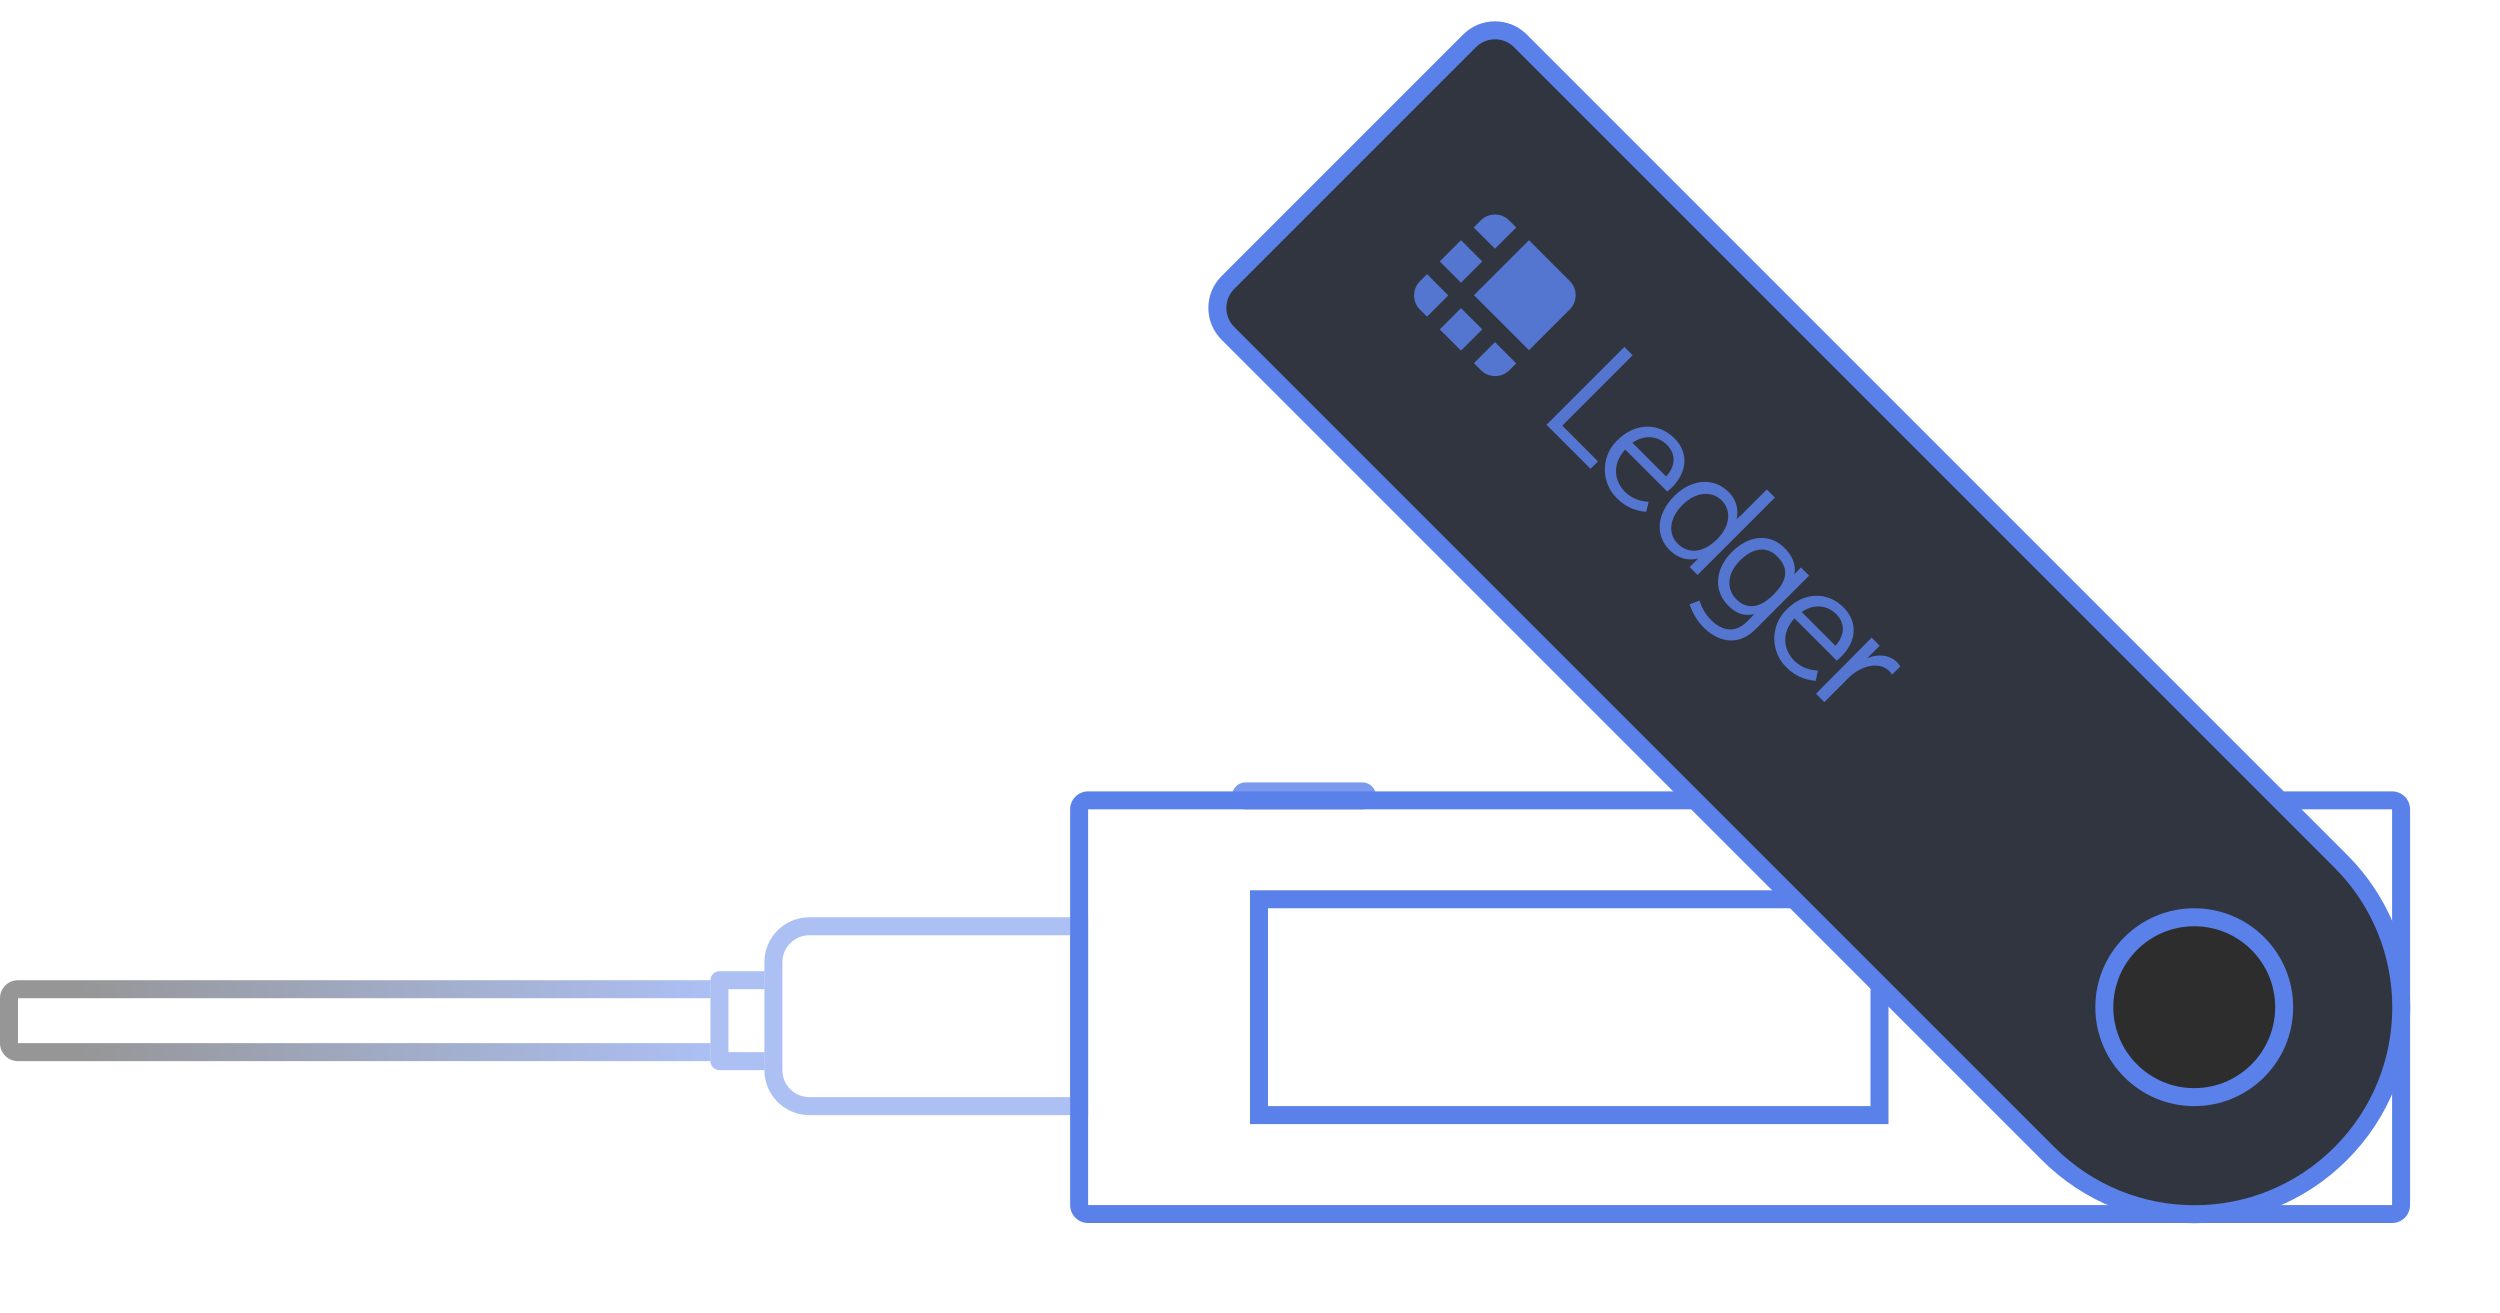
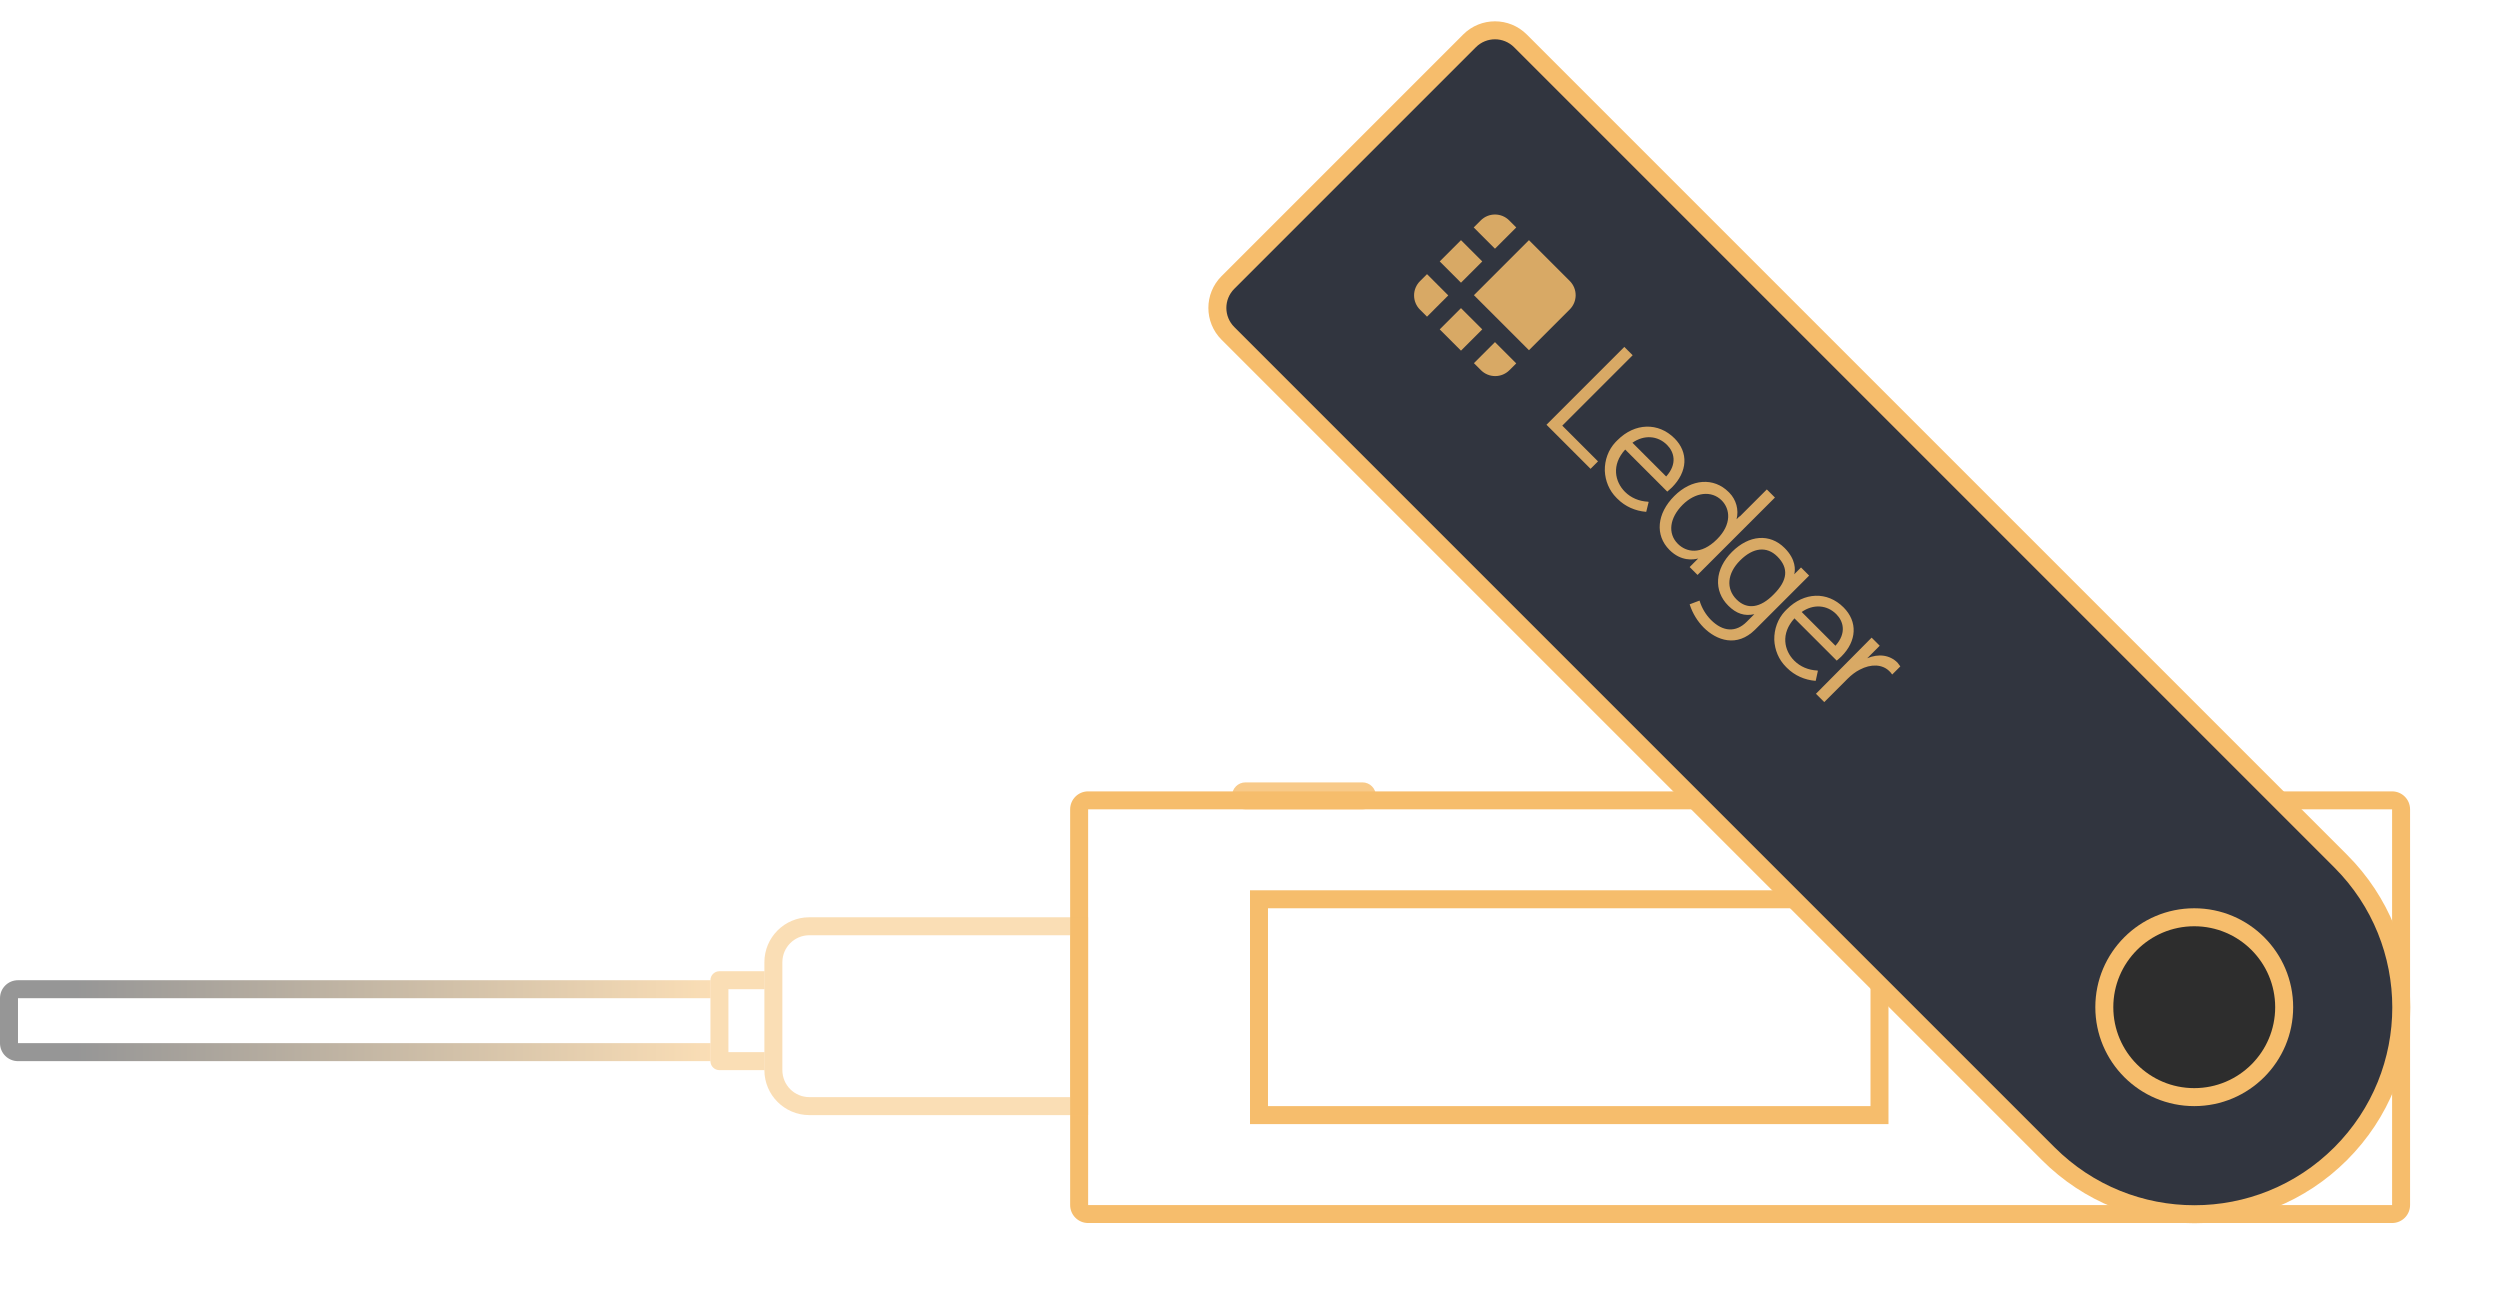
<svg xmlns="http://www.w3.org/2000/svg" width="278px" height="146px" viewBox="0 0 278 146" version="1.1">
  <defs>
    <linearGradient x1="100%" y1="0%" x2="10.616%" y2="0%" id="linearGradient-1">
-       <stop stop-color="#5A81EA" offset="0%" />
+       <stop stop-color="#F6BD6C" offset="0%" />
      <stop stop-color="#2D2D2D" offset="100%" />
    </linearGradient>
  </defs>
  <g id="Black-Version/Illustration/Ledger/Step1" stroke="none" stroke-width="1" fill="none" fill-rule="evenodd">
    <g id="Illustration/Dark/Ledger" fill-rule="nonzero">
-       <rect id="Rectangle-6" fill-opacity="0.8" fill="#5A81EA" x="137" y="87" width="16" height="3" rx="1.5" />
-       <rect id="Rectangle-6" fill-opacity="0.8" fill="#5A81EA" x="198" y="87" width="16" height="3" rx="1.5" />
-       <path d="M121,90 L121,134 L266,134 L266,90 L121,90 Z M121,88 L266,88 C267.105,88 268,88.895 268,90 L268,134 C268,135.105 267.105,136 266,136 L121,136 C119.895,136 119,135.105 119,134 L119,90 C119,88.895 119.895,88 121,88 Z" id="Rectangle-7" fill="#5A81EA" />
-       <path d="M141,101 L141,123 L208,123 L208,101 L141,101 Z M139,99 L210,99 L210,125 L139,125 L139,99 Z" id="Rectangle-7" fill="#5A81EA" />
+       <rect id="Rectangle-6" fill-opacity="0.8" fill="#F6BD6C" x="137" y="87" width="16" height="3" rx="1.5" />
+       <rect id="Rectangle-6" fill-opacity="0.8" fill="#F6BD6C" x="198" y="87" width="16" height="3" rx="1.5" />
+       <path d="M121,90 L121,134 L266,134 L266,90 L121,90 Z M121,88 L266,88 C267.105,88 268,88.895 268,90 L268,134 C268,135.105 267.105,136 266,136 L121,136 C119.895,136 119,135.105 119,134 L119,90 C119,88.895 119.895,88 121,88 Z" id="Rectangle-7" fill="#F6BD6C" />
+       <path d="M141,101 L141,123 L208,123 L208,101 L141,101 Z M139,99 L210,99 L210,125 L139,125 L139,99 Z" id="Rectangle-7" fill="#F6BD6C" />
      <g id="lepestok" transform="translate(205.132, 73.132) rotate(45) translate(-205.132, -73.132) translate(126.132, 49.132)">
-         <path d="M5,-1.8189894e-12 L134,-1.78701498e-12 C147.255,-1.80122251e-12 158,10.745 158,24 C158,37.255 147.255,48 134,48 L5,48 C2.239,48 5.45730639e-12,45.761 5.45696821e-12,43 L5.45696821e-12,5 C5.45663003e-12,2.239 2.239,-1.81848214e-12 5,-1.8189894e-12 Z" id="Rectangle-7" fill="#5A81EA" />
+         <path d="M5,-1.8189894e-12 L134,-1.78701498e-12 C147.255,-1.80122251e-12 158,10.745 158,24 C158,37.255 147.255,48 134,48 L5,48 C2.239,48 5.45730639e-12,45.761 5.45696821e-12,43 L5.45696821e-12,5 C5.45663003e-12,2.239 2.239,-1.81848214e-12 5,-1.8189894e-12 Z" id="Rectangle-7" fill="#F6BD6C" />
        <path d="M5,2 C3.343,2 2,3.343 2,5 L2,43 C2,44.657 3.343,46 5,46 L134,46 C146.15,46 156,36.15 156,24 C156,11.85 146.15,2 134,2 L5,2 Z" id="Path" fill="#31353F" />
-         <g id="ledger" opacity="0.85" transform="translate(16, 15.9)" fill="#5A81EA">
+         <g id="ledger" opacity="0.85" transform="translate(16, 15.9)" fill="#F6BD6C">
          <g id="ledger-logo" transform="translate(-0, 0.1)">
            <path d="M11.757,2.15814296e-13 L5.344,-5.44814793e-06 L5.344,8.654 L13.998,8.654 L13.998,2.241 C13.999,1.646 13.763,1.076 13.343,0.655 C12.922,0.234 12.351,-0.001 11.757,2.15814296e-13 Z M3.344,-5.44814793e-06 L2.241,2.15238717e-13 C1.646,-0.001 1.076,0.234 0.655,0.655 C0.234,1.076 -0.001,1.646 2.88128845e-15,2.241 L-5.44814814e-06,3.344 L3.344,3.344 L3.344,-5.44814793e-06 Z M2.33683346e-15,5.344 L3.344,5.344 L3.344,8.688 L2.33683346e-15,8.688 L2.33683346e-15,5.344 Z M10.688,13.998 L11.791,13.998 C12.386,13.999 12.957,13.763 13.377,13.343 C13.798,12.922 14.034,12.351 14.032,11.757 L14.032,10.688 L10.688,10.688 L10.688,13.998 Z M5.344,10.688 L8.688,10.688 L8.688,14.032 L5.344,14.032 L5.344,10.688 Z M-5.44814814e-06,10.688 L2.42338667e-15,11.791 C-0.001,12.386 0.234,12.957 0.655,13.377 C1.076,13.798 1.646,14.034 2.241,14.032 L3.344,14.032 L3.344,10.688 L-5.44814814e-06,10.688 Z M22.548,0.896 L21.237,0.896 L21.237,13.136 L28.167,13.136 L28.167,11.964 L22.548,11.964 L22.548,0.896 Z M32.374,4.138 C29.822,4.138 28.03,6.033 28.03,8.757 L28.03,9.067 C28.065,10.24 28.581,11.343 29.444,12.171 C30.271,12.929 31.339,13.377 32.478,13.377 L32.65,13.377 C33.856,13.377 34.994,12.929 35.891,12.171 L35.925,12.135 L35.339,11.171 L35.27,11.205 C34.546,11.86 33.65,12.24 32.684,12.24 C31.099,12.24 29.478,11.205 29.375,8.895 L35.994,8.895 L35.994,8.826 C35.994,8.826 36.029,8.412 36.029,8.205 C36.029,5.723 34.581,4.137 32.374,4.137 L32.374,4.138 Z M29.409,7.792 C29.684,6.24 30.823,5.241 32.305,5.241 C33.408,5.241 34.615,5.895 34.718,7.792 L29.409,7.792 Z M43.614,5.172 L43.614,5.62 C43.054,4.686 42.048,4.112 40.959,4.103 L40.855,4.103 C38.511,4.103 36.89,5.964 36.89,8.688 C36.89,11.446 38.442,13.308 40.752,13.308 C42.579,13.308 43.406,12.205 43.682,11.722 L43.682,13.067 L44.923,13.067 L44.923,0.896 L43.648,0.896 L43.648,5.172 L43.613,5.172 L43.614,5.172 Z M40.924,12.171 C39.304,12.171 38.235,10.791 38.235,8.723 C38.235,6.723 39.373,5.309 40.959,5.309 C42.303,5.309 43.648,6.379 43.648,8.723 C43.648,11.274 42.234,12.171 40.924,12.171 L40.924,12.171 Z M52.474,5.344 L52.474,5.413 C52.233,4.999 51.475,4.103 49.647,4.103 C47.337,4.103 45.82,5.861 45.82,8.55 C45.82,11.239 47.406,13.067 49.751,13.067 C51.026,13.067 51.888,12.619 52.474,11.688 L52.474,12.894 C52.474,14.584 51.406,15.549 49.509,15.549 C48.692,15.543 47.889,15.342 47.165,14.963 L47.096,14.928 L46.613,15.998 L46.682,16.032 C47.57,16.479 48.549,16.715 49.544,16.722 C51.578,16.722 53.75,15.687 53.75,12.825 L53.75,4.344 L52.474,4.344 L52.474,5.343 L52.474,5.344 Z M49.922,11.929 C48.233,11.929 47.13,10.619 47.13,8.585 C47.13,6.516 48.096,5.344 49.751,5.344 C51.577,5.344 52.44,6.413 52.44,8.585 C52.474,10.723 51.577,11.928 49.922,11.928 L49.922,11.929 Z M58.956,4.138 C56.405,4.138 54.646,6.033 54.646,8.723 L54.646,9.033 C54.681,10.205 55.198,11.308 56.06,12.136 C56.887,12.894 57.956,13.343 59.094,13.343 L59.266,13.343 C60.473,13.343 61.61,12.894 62.507,12.136 L62.541,12.101 L61.921,11.137 L61.852,11.17 C61.128,11.826 60.231,12.205 59.266,12.205 C57.68,12.205 56.06,11.17 55.956,8.861 L62.61,8.861 L62.61,8.792 C62.61,8.792 62.645,8.378 62.645,8.171 C62.645,5.723 61.197,4.138 58.956,4.138 L58.956,4.138 Z M56.025,7.792 C56.301,6.24 57.439,5.241 58.921,5.241 C60.024,5.241 61.231,5.895 61.335,7.792 L56.025,7.792 Z M68.023,4.309 C67.851,4.275 67.713,4.275 67.541,4.24 C66.334,4.24 65.334,4.999 64.816,6.275 L64.816,4.309 L63.542,4.309 L63.577,13.032 L63.577,13.101 L64.886,13.101 L64.886,9.413 C64.886,8.861 64.956,8.274 65.128,7.757 C65.541,6.413 66.472,5.551 67.576,5.551 C67.714,5.551 67.852,5.551 67.99,5.585 L68.059,5.585 L68.059,4.309 L68.023,4.309 Z" id="Shape" />
          </g>
        </g>
      </g>
      <g id="misha-krug" transform="translate(233, 101)">
-         <path d="M11,22 C4.925,22 0,17.075 0,11 C0,4.925 4.925,0 11,0 C17.075,0 22,4.925 22,11 C22,17.075 17.075,22 11,22 Z" id="Oval" fill="#5A81EA" />
+         <path d="M11,22 C4.925,22 0,17.075 0,11 C0,4.925 4.925,0 11,0 C17.075,0 22,4.925 22,11 C22,17.075 17.075,22 11,22 Z" id="Oval" fill="#F6BD6C" />
        <path d="M11,20 C15.971,20 20,15.971 20,11 C20,6.029 15.971,2 11,2 C6.029,2 2,6.029 2,11 C2,15.971 6.029,20 11,20 Z" id="Path" fill="#2D2D2D" />
      </g>
      <path d="M79,116 L79,111 L2,111 L2,116 L79,116 Z M2,109 L79,109 L79,118 L2,118 C0.895,118 1.3527075e-16,117.105 0,116 L0,111 C-1.3527075e-16,109.895 0.895,109 2,109 Z" id="Rectangle-8" fill="url(#linearGradient-1)" opacity="0.5" />
-       <path d="M81,110 L81,117 L85,117 L85,110 L81,110 Z M80,108 L85,108 L85,119 L80,119 C79.448,119 79,118.552 79,118 L79,109 C79,108.448 79.448,108 80,108 Z" id="Rectangle-10" fill="#5A81EA" opacity="0.5" />
-       <path d="M119,122 L119,104 L90,104 C88.343,104 87,105.343 87,107 L87,119 C87,120.657 88.343,122 90,122 L119,122 Z M90,102 L121,102 L121,124 L90,124 C87.239,124 85,121.761 85,119 L85,107 C85,104.239 87.239,102 90,102 Z" id="Rectangle-8" fill="#5A81EA" opacity="0.5" />
+       <path d="M81,110 L81,117 L85,117 L85,110 L81,110 Z M80,108 L85,108 L85,119 L80,119 C79.448,119 79,118.552 79,118 L79,109 C79,108.448 79.448,108 80,108 Z" id="Rectangle-10" fill="#F6BD6C" opacity="0.5" />
+       <path d="M119,122 L119,104 L90,104 C88.343,104 87,105.343 87,107 L87,119 C87,120.657 88.343,122 90,122 L119,122 Z M90,102 L121,102 L121,124 L90,124 C87.239,124 85,121.761 85,119 L85,107 C85,104.239 87.239,102 90,102 Z" id="Rectangle-8" fill="#F6BD6C" opacity="0.5" />
    </g>
  </g>
</svg>
